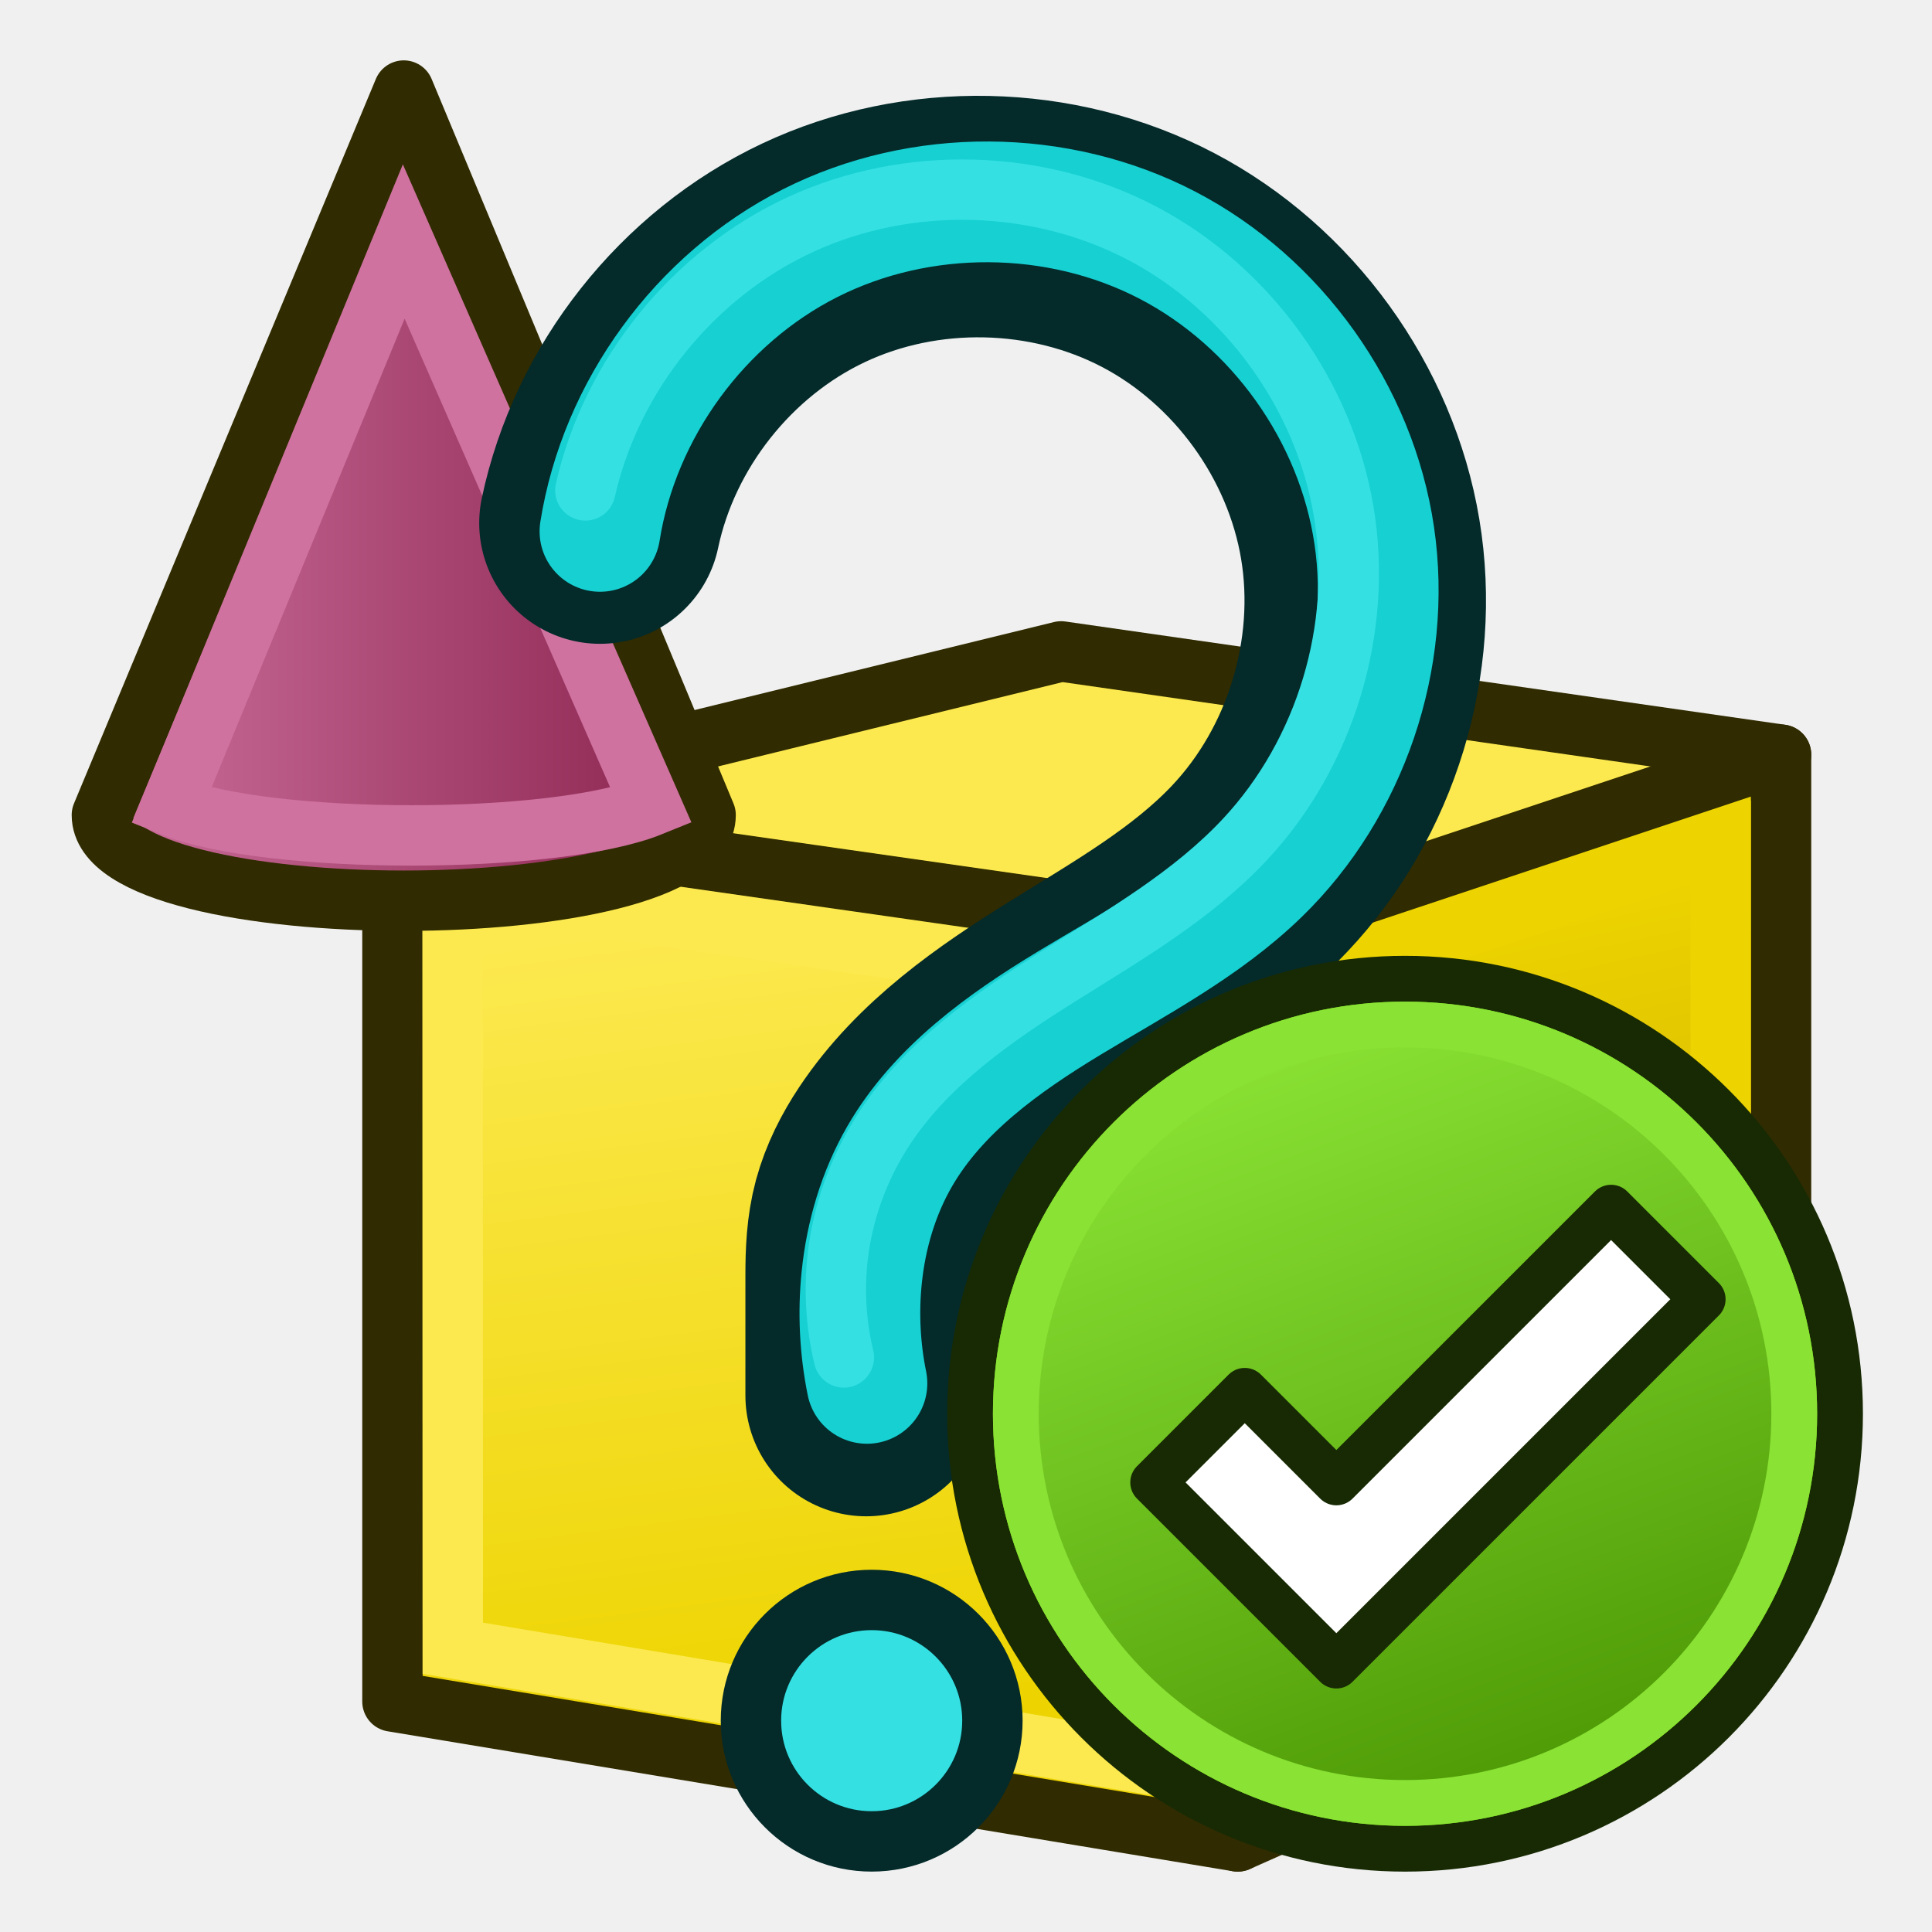
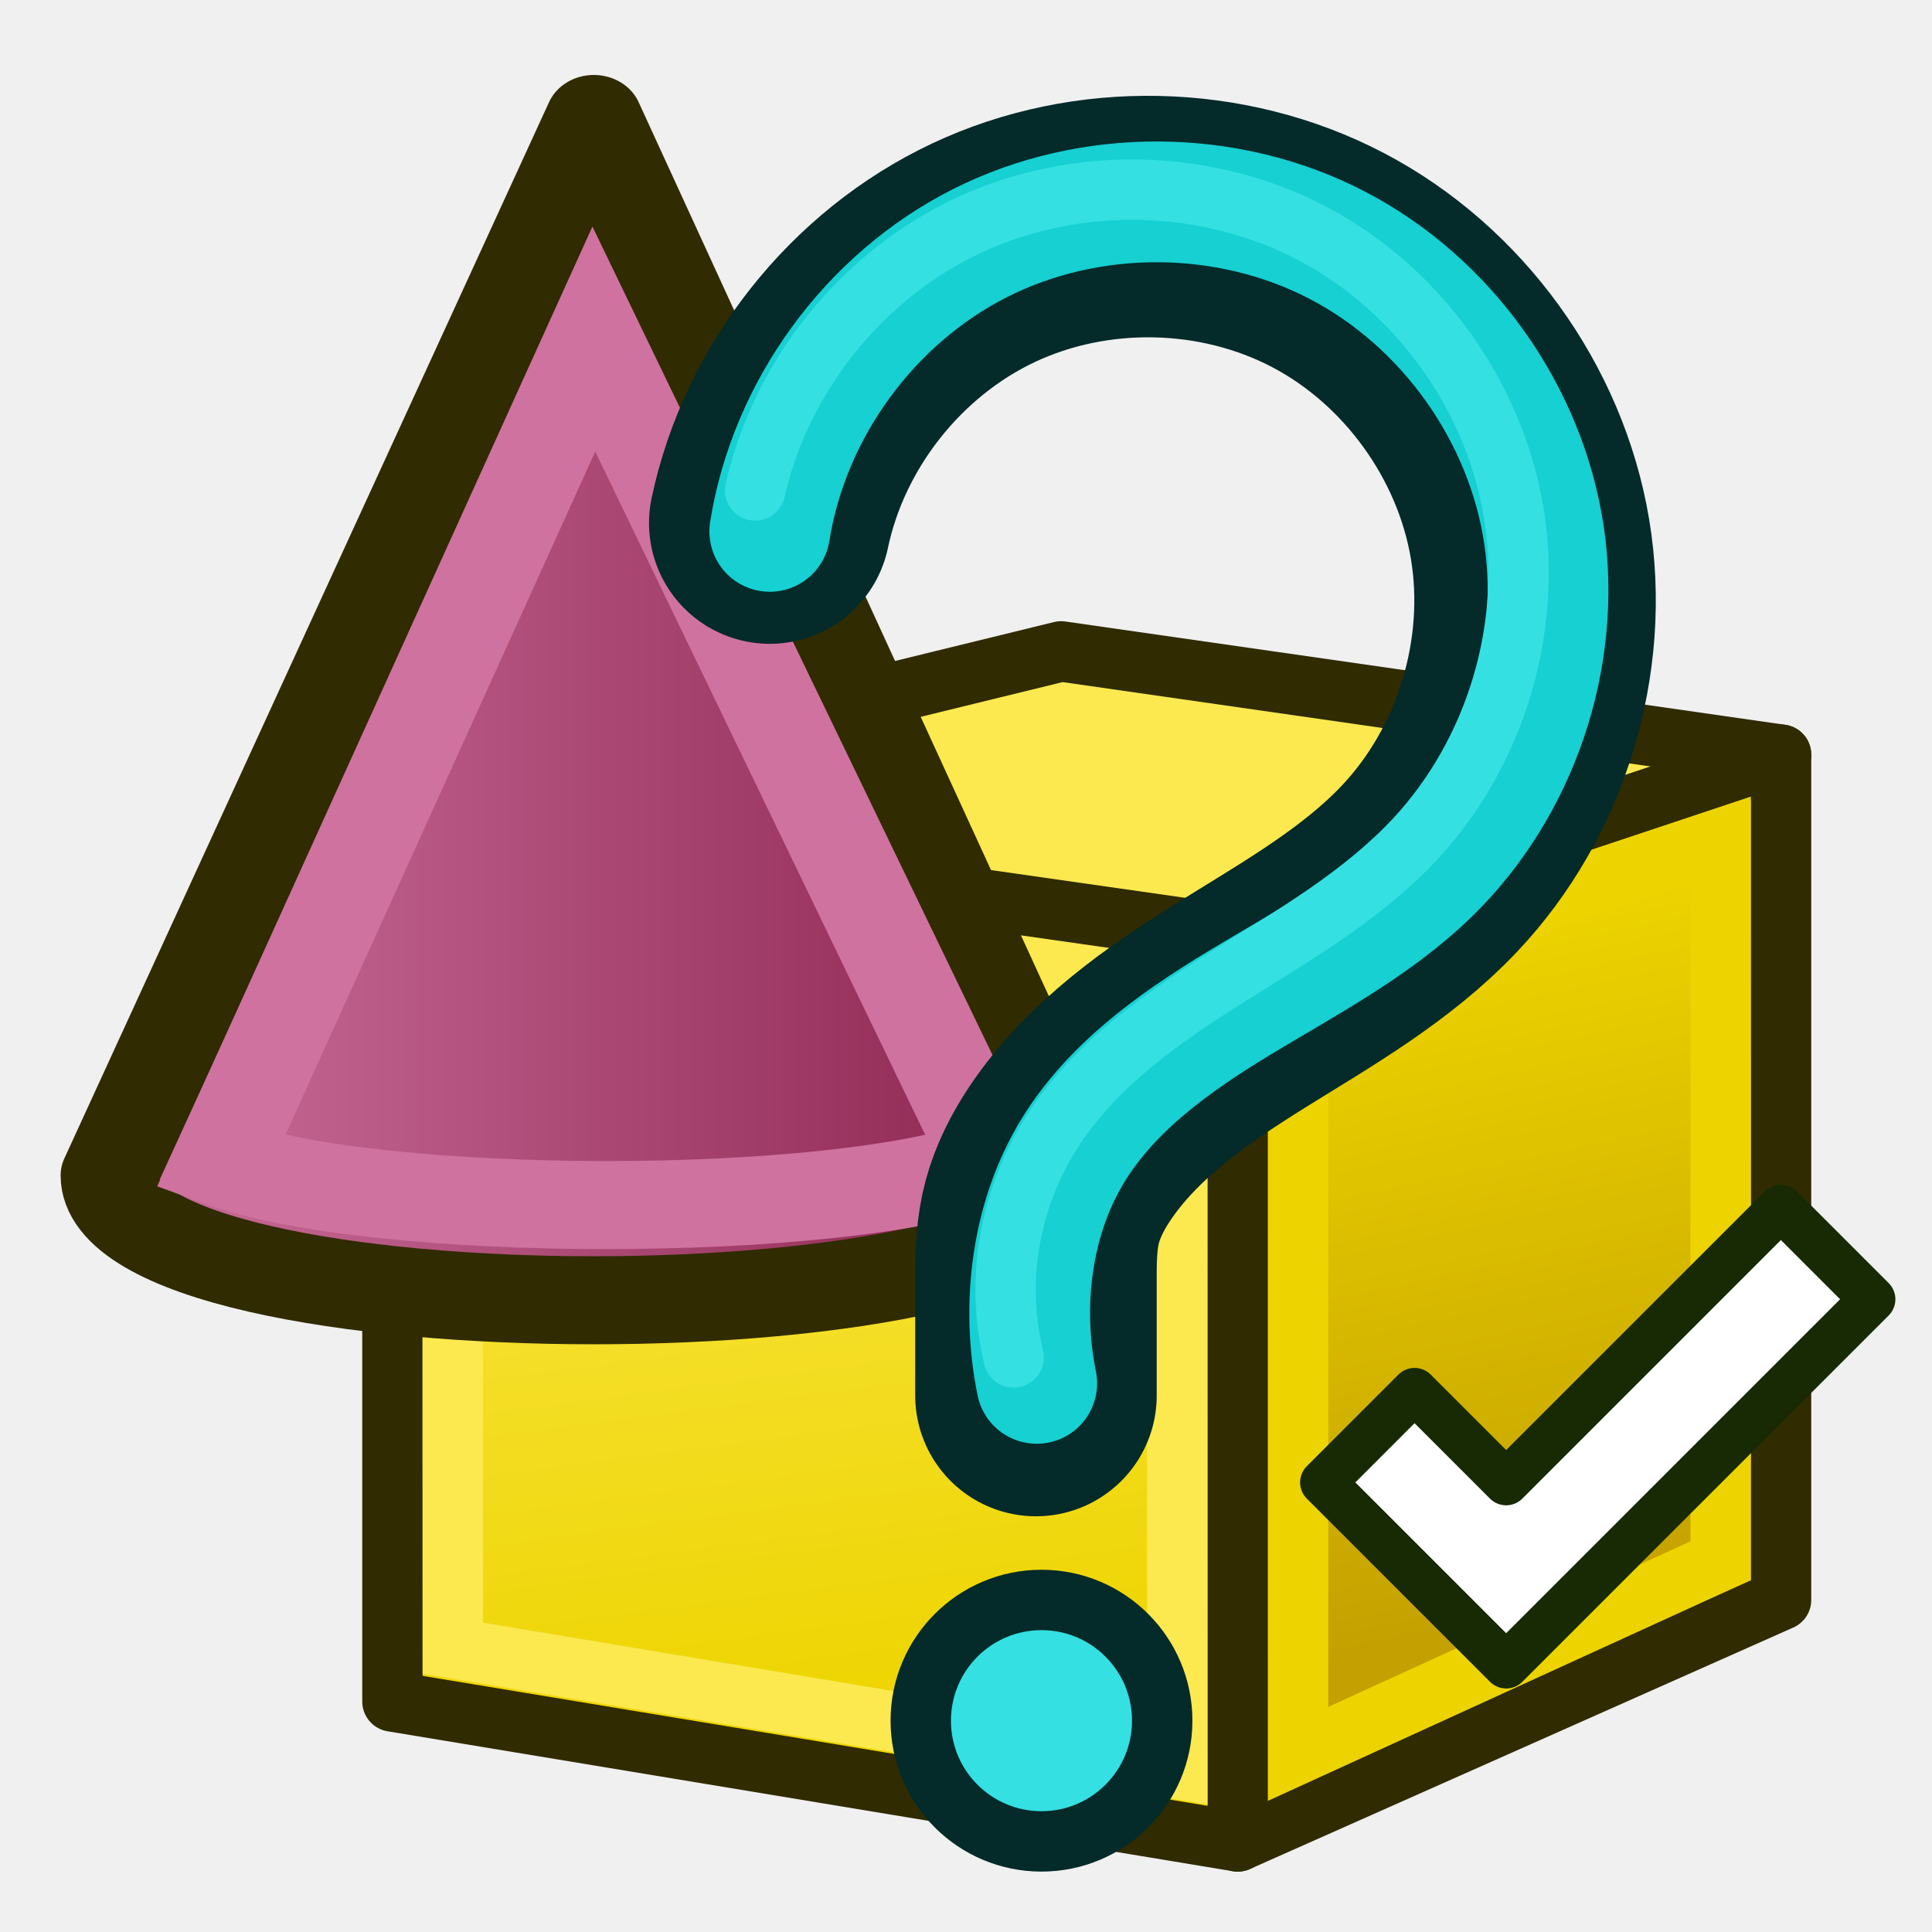
<svg xmlns="http://www.w3.org/2000/svg" xmlns:xlink="http://www.w3.org/1999/xlink" width="68.267" height="68.267" id="svg2860" version="1.1" viewBox="0 0 64 64">
  <defs id="defs2862">
    <linearGradient id="linearGradient3775">
      <stop style="stop-color:#faff2b;stop-opacity:1;" offset="0" id="stop3777" />
      <stop style="stop-color:#ffaa00;stop-opacity:1;" offset="1" id="stop3779" />
    </linearGradient>
    <linearGradient id="linearGradient3377">
      <stop id="stop3379" offset="0" style="stop-color:#faff2b;stop-opacity:1;" />
      <stop id="stop3381" offset="1" style="stop-color:#ffaa00;stop-opacity:1;" />
    </linearGradient>
    <linearGradient xlink:href="#linearGradient3777" id="linearGradient3220" gradientUnits="userSpaceOnUse" gradientTransform="matrix(0.7910903,0,0,0.7851651,69.03755,5.113928)" x1="53.897" y1="51.18" x2="47.502" y2="21.837" />
    <linearGradient id="linearGradient3777">
      <stop style="stop-color:#c4a000;stop-opacity:1" offset="0" id="stop3779-3" />
      <stop style="stop-color:#edd400;stop-opacity:1" offset="1" id="stop3781" />
    </linearGradient>
    <linearGradient xlink:href="#linearGradient3767" id="linearGradient3222" gradientUnits="userSpaceOnUse" gradientTransform="matrix(0.8235294,0,0,0.7727273,68.52941,5.863636)" x1="22.117" y1="55.718" x2="17.329" y2="21.311" />
    <linearGradient id="linearGradient3767">
      <stop style="stop-color:#edd400;stop-opacity:1" offset="0" id="stop3769" />
      <stop style="stop-color:#fce94f;stop-opacity:1" offset="1" id="stop3771" />
    </linearGradient>
-     <linearGradient gradientTransform="matrix(0.6446684,0,0,0.6446684,149.2191,88.43652)" xlink:href="#linearGradient3805" id="linearGradient3811" x1="49.059" y1="60.824" x2="34.941" y2="23.176" gradientUnits="userSpaceOnUse" />
-     <linearGradient id="linearGradient3805">
-       <stop style="stop-color:#4e9a06;stop-opacity:1" offset="0" id="stop3807" />
-       <stop style="stop-color:#8ae234;stop-opacity:1" offset="1" id="stop3809" />
-     </linearGradient>
    <linearGradient xlink:href="#linearGradient3895-422" id="linearGradient875" x1="70.252" y1="85.1" x2="92.252" y2="85.1" gradientUnits="userSpaceOnUse" gradientTransform="translate(61.875)" />
    <linearGradient id="linearGradient3895-422">
      <stop id="stop5873" offset="0" style="stop-color:#cf729f;stop-opacity:1;;opacity:1" />
      <stop id="stop5875" offset="1" style="stop-color:#87204a;stop-opacity:1;;opacity:1" />
    </linearGradient>
  </defs>
  <g id="layer1">
    <g id="g3618" transform="translate(-129.7515,-68.68126)">
      <g id="g3163" transform="translate(71.7515,76.68126)">
        <path id="path2993" d="m 71,19 28,5 18,-7 -23.849,-3.422 z" style="fill:#fce94f;stroke:#302b00;stroke-width:2;stroke-linecap:butt;stroke-linejoin:round;stroke-opacity:1" />
        <path id="path2995" d="M 117,17 V 45 L 99,53 V 23 Z" style="fill:url(#linearGradient3220);fill-opacity:1;stroke:#302b00;stroke-width:2;stroke-linecap:butt;stroke-linejoin:round;stroke-opacity:1" />
        <path style="display:inline;overflow:visible;visibility:visible;fill:url(#linearGradient3222);fill-opacity:1;fill-rule:evenodd;stroke:#302b00;stroke-width:2;stroke-linecap:butt;stroke-linejoin:round;stroke-miterlimit:4;stroke-dasharray:none;stroke-dashoffset:0;stroke-opacity:1;marker:none;enable-background:accumulate" d="m 71,19 28,4 V 53 L 71,48.364 Z" id="path3825" />
        <path id="path3765" d="M 72.993,21.368 73,46.6 l 24,4 -0.007,-25.843 z" style="fill:none;stroke:#fce94f;stroke-width:2;stroke-linecap:butt;stroke-linejoin:miter;stroke-opacity:1" />
        <path id="path3775" d="m 101,24.5 v 25.6 l 14,-6.4 V 19.9 Z" style="fill:none;stroke:#edd400;stroke-width:2;stroke-linecap:butt;stroke-linejoin:miter;stroke-opacity:1" />
      </g>
-       <path style="fill:url(#linearGradient875);fill-opacity:1;stroke:#302b00;stroke-width:2;stroke-linecap:butt;stroke-linejoin:round;stroke-opacity:1" d="m 143.126,71.681 -10,24 c 0,3.783 20,3.783 20,0 z" id="path3039" />
-       <path style="fill:none;stroke:#cf729f;stroke-width:2;stroke-linecap:butt;stroke-linejoin:miter;stroke-opacity:1" d="m 143.126,76.681 -7.7,18.7 c 3.2,1.3 12.7,1.3 15.9,0 z" id="path3817" />
-       <g id="g894" transform="translate(1.875)">
+       <g id="g864" transform="matrix(1.605801,0,0,1.458095,-80.40874,-31.89478)">
+         <path id="path3039" d="m 143.126,71.681 -10,24 c 0,3.783 20,3.783 20,0 z" style="fill:url(#linearGradient875);fill-opacity:1;stroke:#302b00;stroke-width:2;stroke-linecap:butt;stroke-linejoin:round;stroke-opacity:1" />
+         <path id="path3817" d="m 143.126,76.681 -7.7,18.7 c 3.2,1.3 12.7,1.3 15.9,0 z" style="fill:none;stroke:#cf729f;stroke-width:2;stroke-linecap:butt;stroke-linejoin:miter;stroke-opacity:1" />
+       </g>
+       <path style="fill:#ffffff;stroke:#172a04;stroke-width:1.517;stroke-linecap:butt;stroke-linejoin:round;stroke-opacity:1" d="m 173.577,117.788 3.034,-3.034 3.034,3.034 9.101,-9.101 3.034,3.034 -12.135,12.135 z" id="path3813" />
+       <g id="g894" transform="translate(7.5)">
        <g transform="translate(-0.18097,2.229305)" id="g3866">
          <path style="fill:none;stroke:#042a2a;stroke-width:8;stroke-linecap:round;stroke-linejoin:miter;stroke-miterlimit:4;stroke-dasharray:none;stroke-opacity:1" d="m 147.932,83.779 c 0.812,-3.859 3.512,-7.274 7.079,-8.954 3.567,-1.681 7.919,-1.589 11.412,0.242 3.493,1.83 6.046,5.356 6.694,9.246 0.648,3.89 -0.623,8.053 -3.334,10.917 -1.754,1.853 -4.009,3.135 -6.175,4.483 -2.166,1.348 -4.33,2.843 -5.745,4.966 -0.391,0.587 -0.716,1.224 -0.901,1.904 -0.184,0.681 -0.212,1.393 -0.212,2.098 v 4" id="path3074" />
          <path d="m 147.932,84.055 c 0.641,-4.041 3.315,-7.707 6.968,-9.551 3.653,-1.844 8.191,-1.818 11.822,0.066 3.632,1.885 6.265,5.58 6.86,9.629 0.595,4.048 -0.863,8.345 -3.799,11.196 -1.829,1.775 -4.128,2.967 -6.307,4.288 -2.18,1.321 -4.336,2.864 -5.613,5.069 -0.708,1.224 -1.116,2.611 -1.26,4.018 -0.12,1.169 -0.061,2.357 0.173,3.508" style="fill:none;stroke:#16d0d2;stroke-width:4;stroke-linecap:round;stroke-linejoin:miter;stroke-miterlimit:4;stroke-dasharray:none;stroke-opacity:1" id="path3011" />
          <path d="m 147.448,82.698 c 0.862,-3.821 3.581,-7.178 7.14,-8.815 3.559,-1.637 7.877,-1.518 11.34,0.314 3.463,1.832 5.992,5.334 6.641,9.197 0.649,3.863 -0.596,8 -3.269,10.863 -1.748,1.871 -4.004,3.17 -6.172,4.533 -2.168,1.363 -4.334,2.87 -5.748,5.005 -0.804,1.214 -1.339,2.606 -1.541,4.048 -0.167,1.189 -0.108,2.409 0.173,3.576" style="fill:none;stroke:#34e0e2;stroke-width:2;stroke-linecap:round;stroke-linejoin:miter;stroke-miterlimit:4;stroke-dasharray:none;stroke-opacity:1" id="path3011-7" />
        </g>
        <circle transform="matrix(1.34162,0,0,1.34162,120.6182,46.35092)" r="2.981" cy="59.13" cx="26.933" id="path3871" style="fill:#34e0e2;fill-opacity:1;stroke:#042a2a;stroke-width:1.491;stroke-linecap:round;stroke-linejoin:miter;stroke-miterlimit:4;stroke-dasharray:none;stroke-dashoffset:20.4;stroke-opacity:1" />
      </g>
-       <circle style="fill:#73d216;fill-opacity:1;stroke:#172a04;stroke-width:1.517;stroke-linecap:square;stroke-linejoin:round;stroke-miterlimit:4;stroke-dasharray:none;stroke-dashoffset:0.6;stroke-opacity:1" id="path3785" cx="176.295" cy="115.513" r="14.41" />
-       <circle style="fill:url(#linearGradient3811);fill-opacity:1;stroke:#8ae234;stroke-width:1.517;stroke-linecap:square;stroke-linejoin:round;stroke-miterlimit:4;stroke-dasharray:none;stroke-dashoffset:0.6;stroke-opacity:1" id="path3785-3" cx="176.295" cy="115.513" r="12.893" />
-       <path style="fill:#ffffff;stroke:#172a04;stroke-width:1.517;stroke-linecap:butt;stroke-linejoin:round;stroke-opacity:1" d="m 167.952,117.788 3.034,-3.034 3.034,3.034 9.101,-9.101 3.034,3.034 -12.135,12.135 z" id="path3813" />
    </g>
  </g>
</svg>
